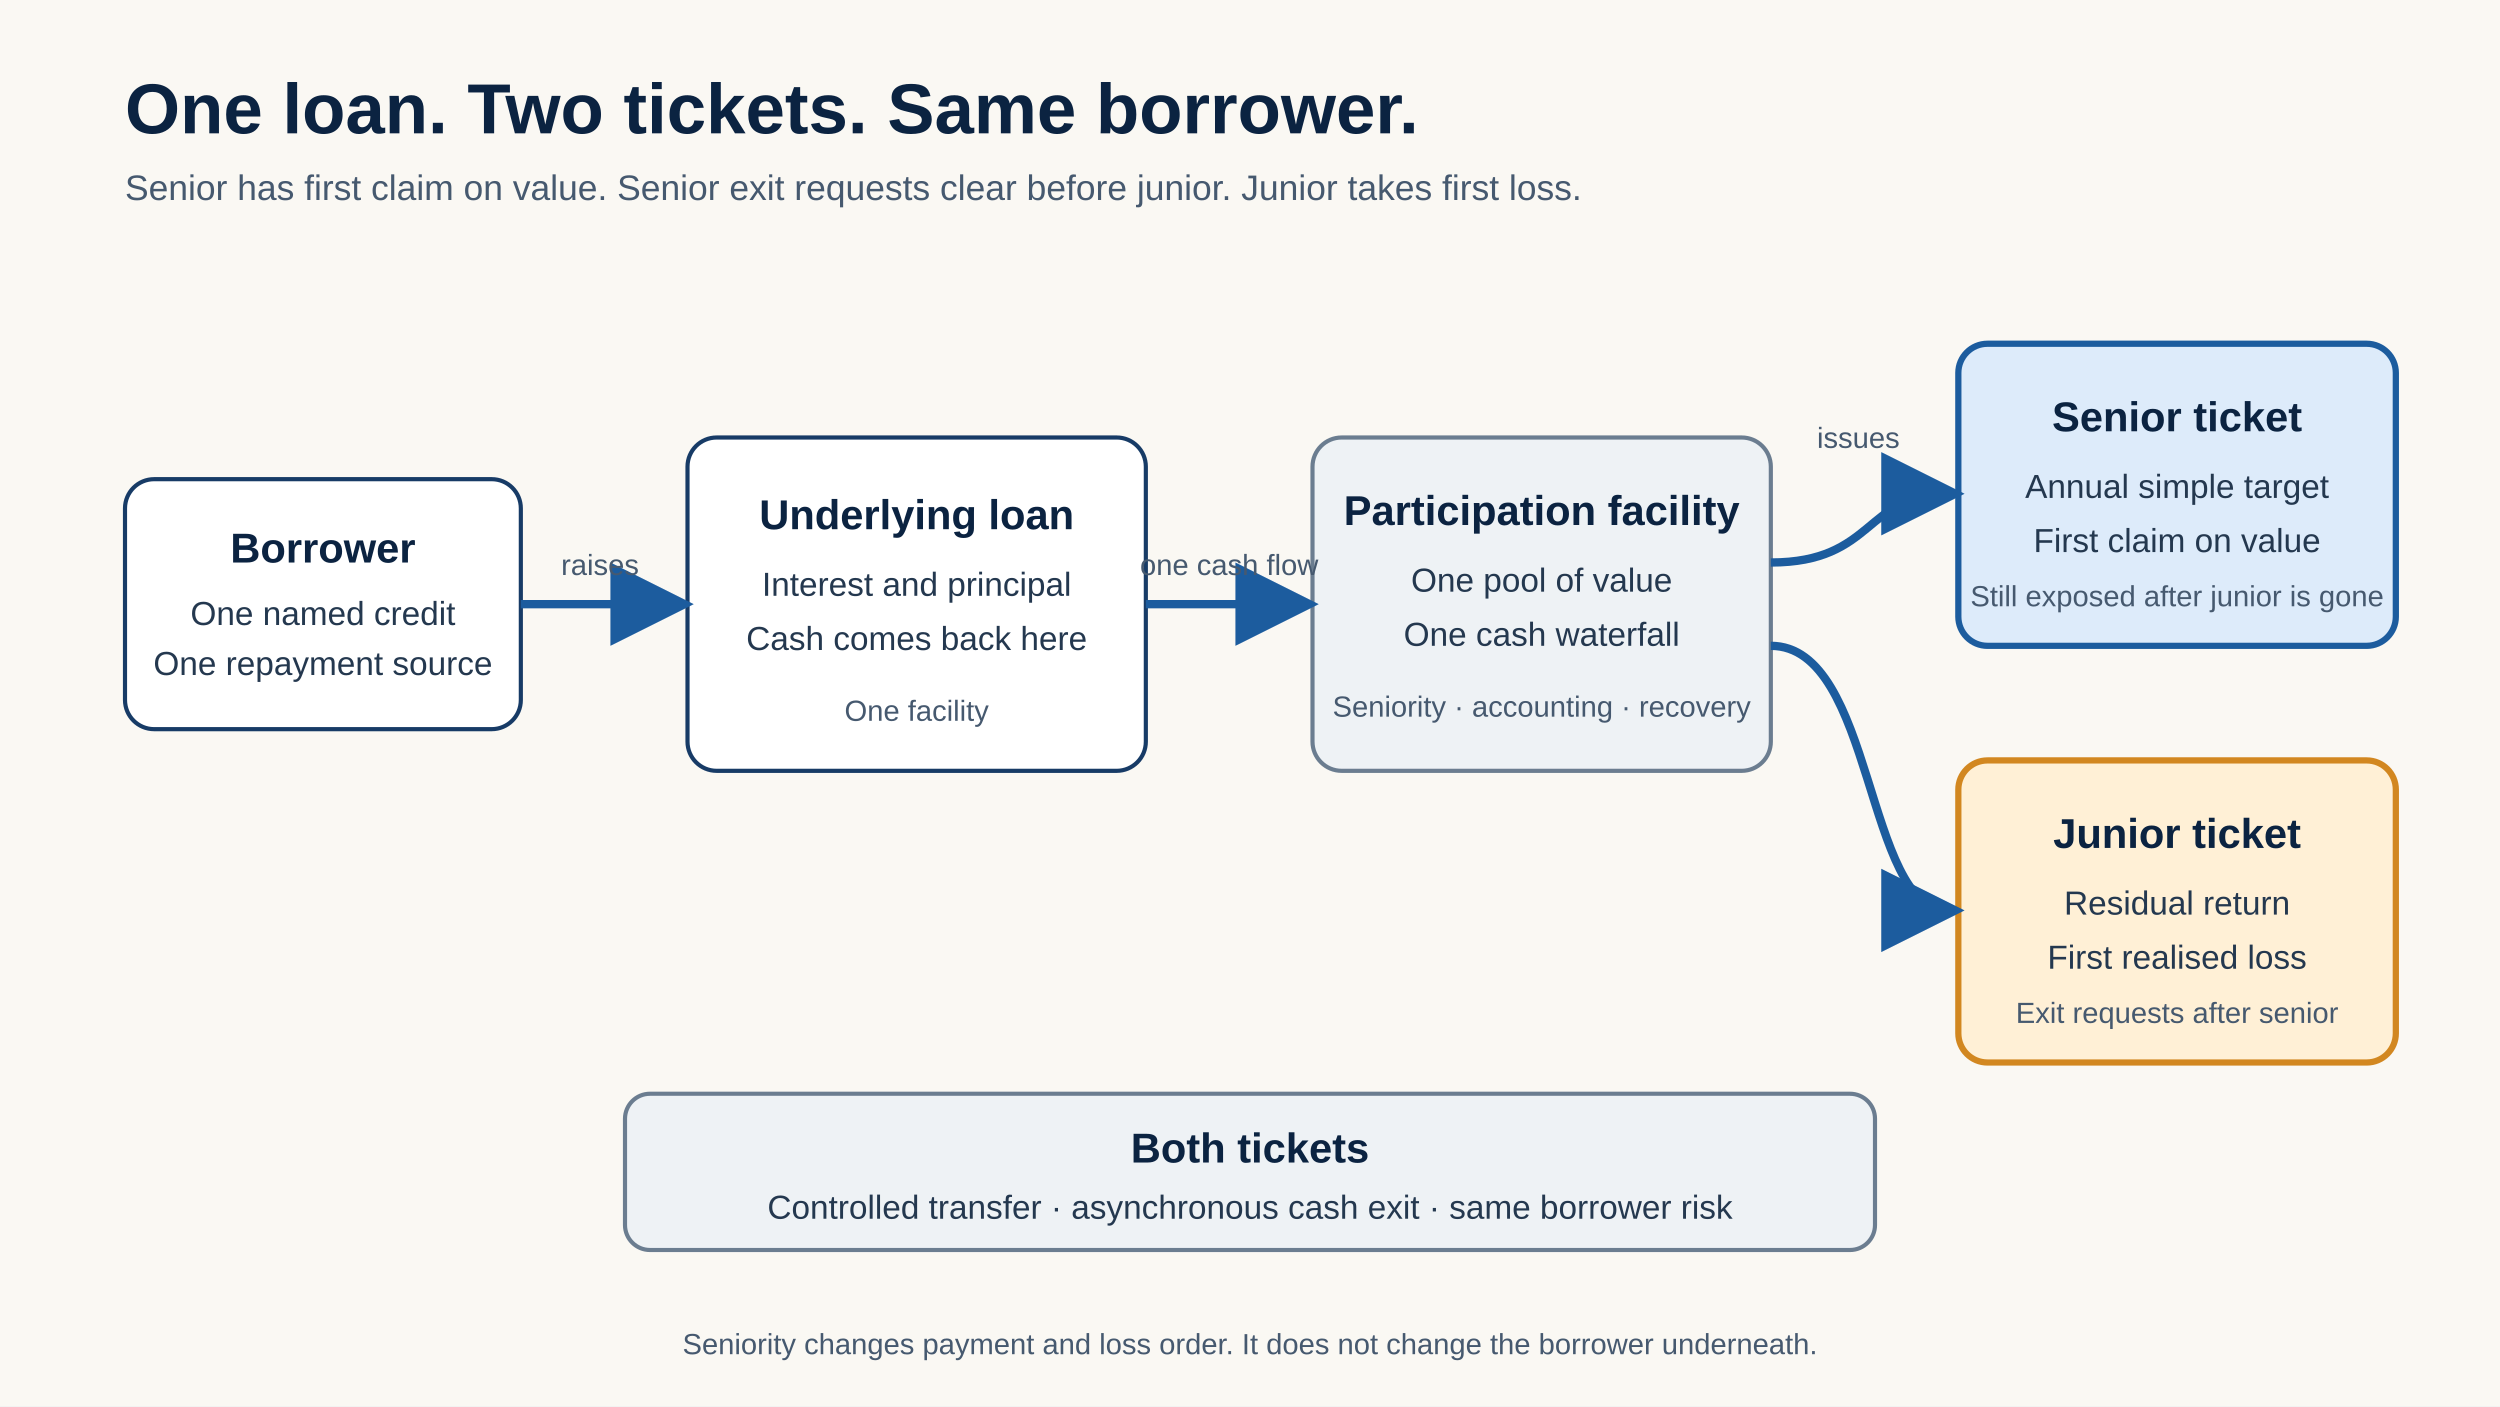
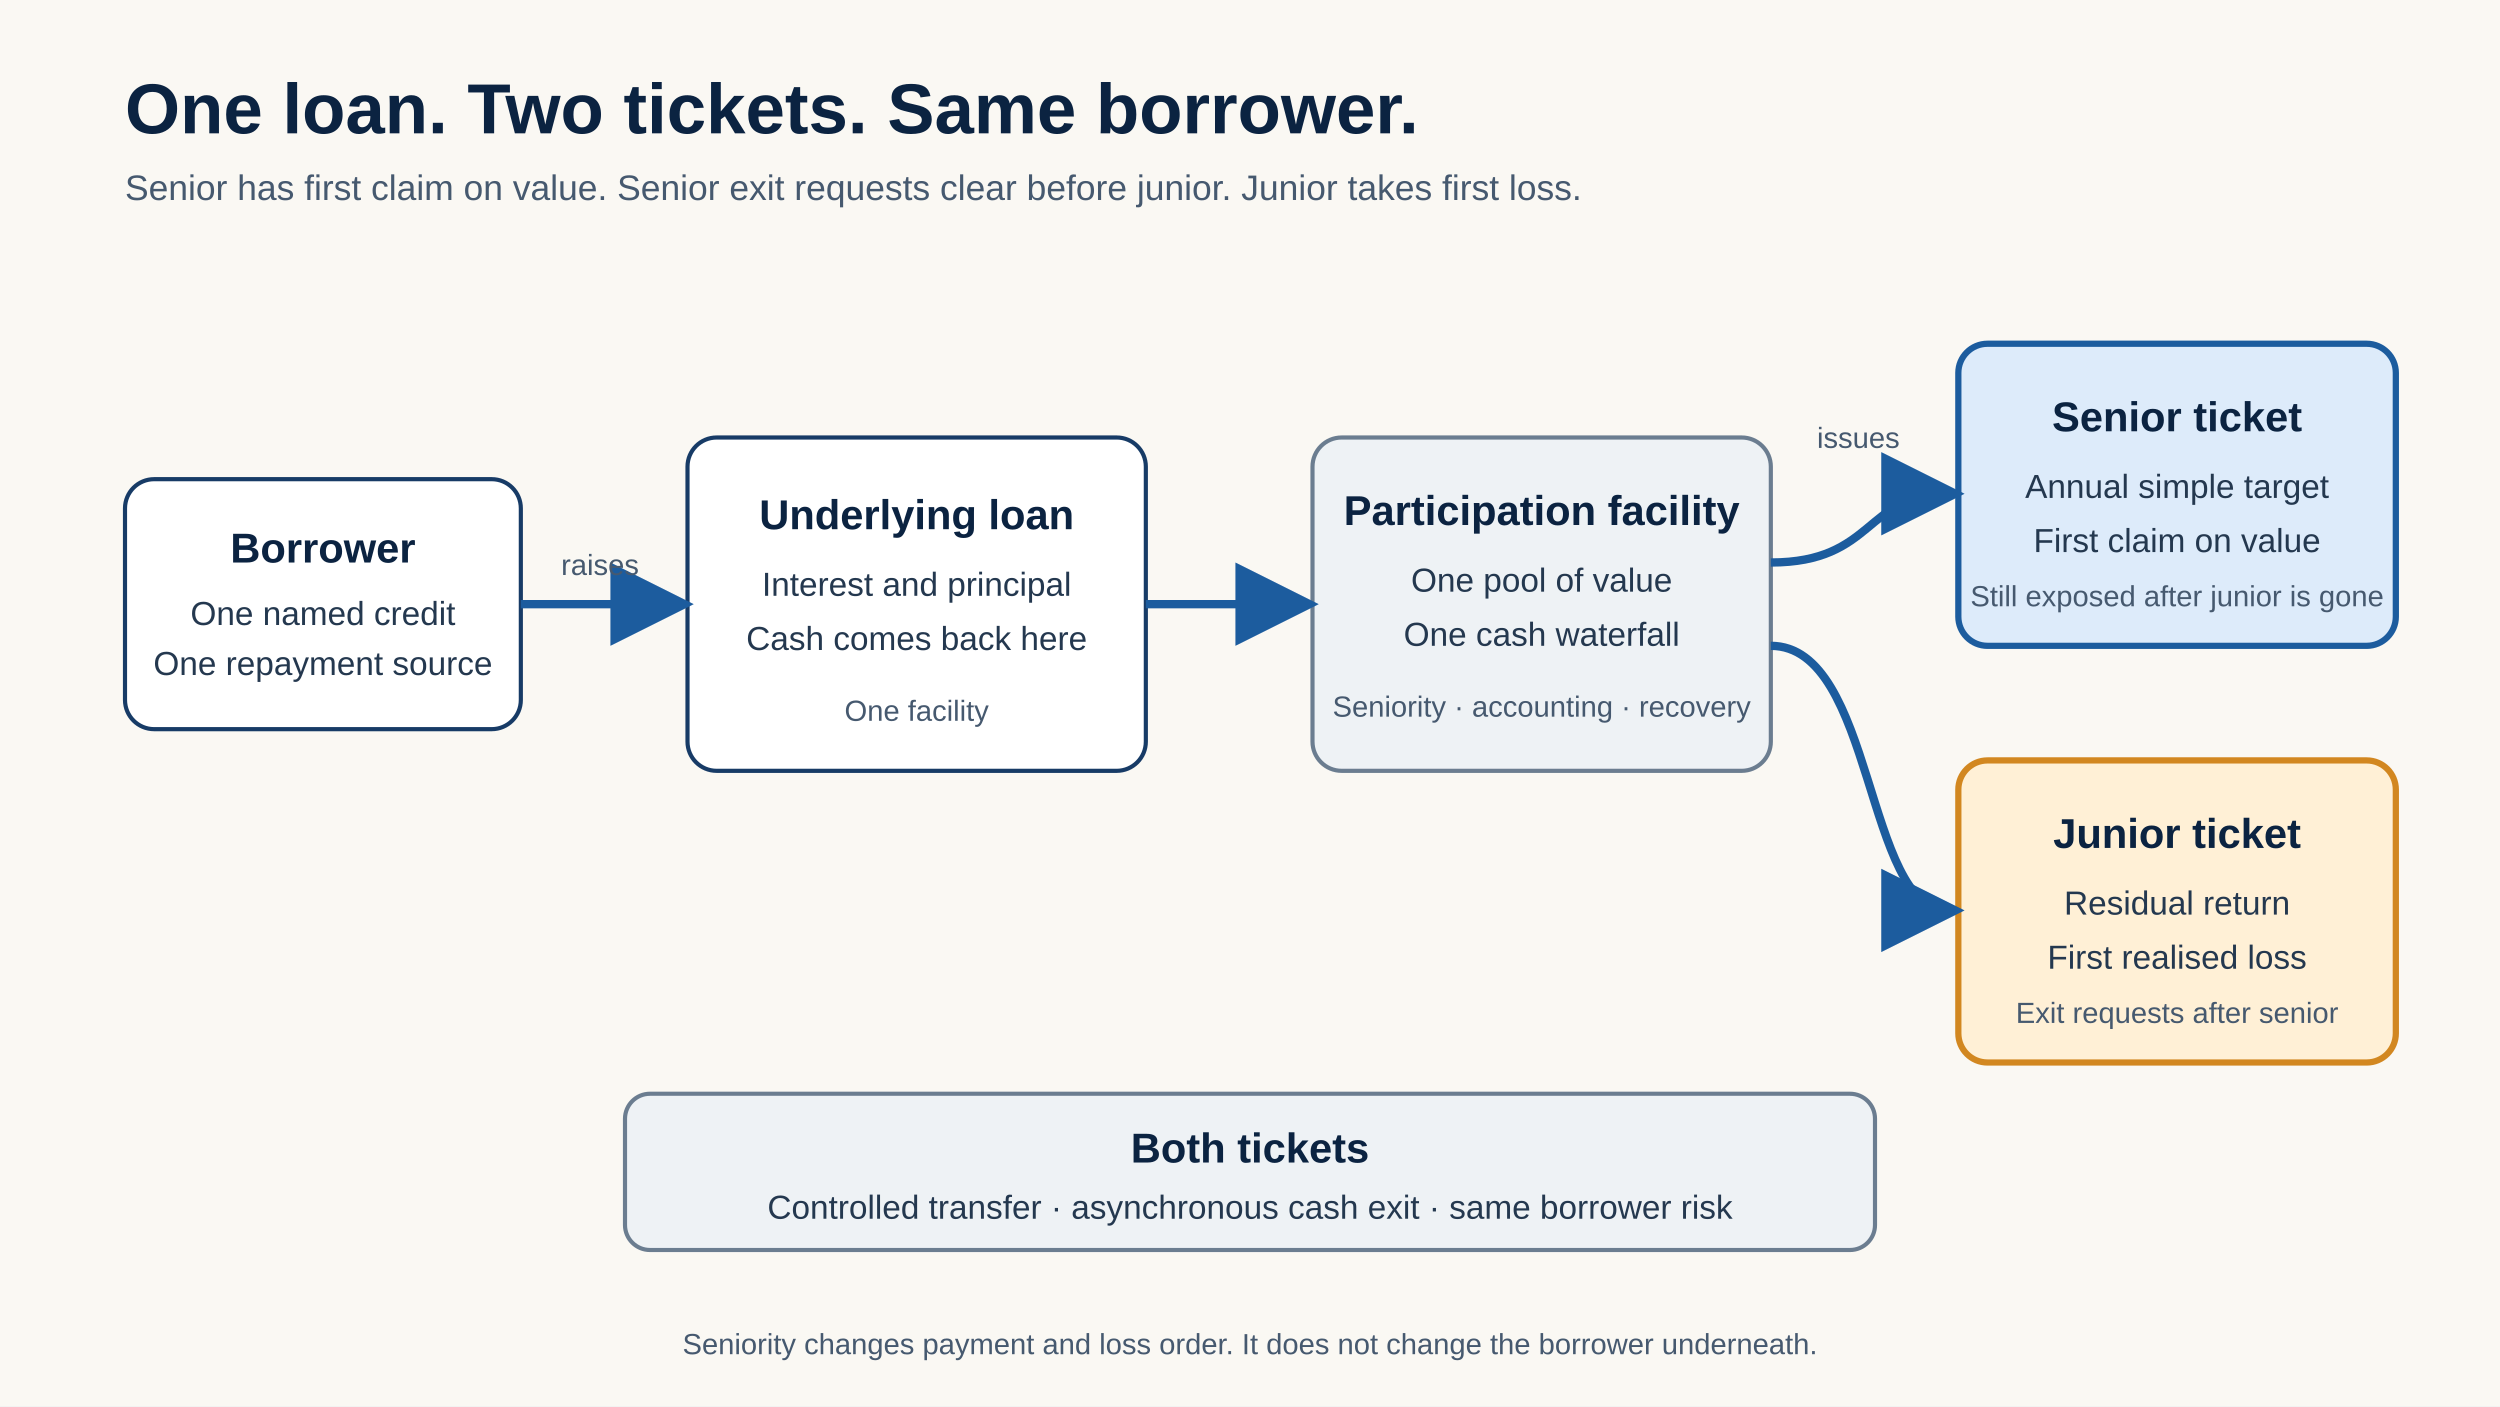
<svg xmlns="http://www.w3.org/2000/svg" viewBox="0 0 1200 675" role="img" aria-labelledby="title desc">
  <defs>
    <marker id="arrow" markerWidth="10" markerHeight="10" refX="8" refY="5" orient="auto">
      <path d="M0 0L10 5L0 10Z" fill="#1c5c9e" />
    </marker>
    <style>
      .title{font:700 34px Arial,sans-serif;fill:#0b2341}.sub{font:400 17px Arial,sans-serif;fill:#46596f}
      .h{font:700 20px Arial,sans-serif;fill:#0b2341}.t{font:400 16px Arial,sans-serif;fill:#24384f}
      .small{font:400 14px Arial,sans-serif;fill:#46596f}.line{stroke:#1c5c9e;stroke-width:4;fill:none;marker-end:url(#arrow)}
      .box{fill:#fff;stroke:#173b66;stroke-width:2}.senior{fill:#ddebfa;stroke:#1c5c9e;stroke-width:3}
      .junior{fill:#fff0d6;stroke:#d28720;stroke-width:3}.neutral{fill:#eef2f5;stroke:#6b7d90;stroke-width:2}
    </style>
  </defs>
  <rect width="1200" height="675" fill="#faf8f3" />
  <text class="title" x="60" y="64">One loan. Two tickets. Same borrower.</text>
  <text class="sub" x="60" y="96">Senior has first claim on value. Senior exit requests clear before junior. Junior takes first loss.</text>
  <rect class="box" x="60" y="230" width="190" height="120" rx="14" />
  <text class="h" x="155" y="270" text-anchor="middle">Borrower</text>
  <text class="t" x="155" y="300" text-anchor="middle">One named credit</text>
  <text class="t" x="155" y="324" text-anchor="middle">One repayment source</text>
  <rect class="box" x="330" y="210" width="220" height="160" rx="14" />
  <text class="h" x="440" y="254" text-anchor="middle">Underlying loan</text>
  <text class="t" x="440" y="286" text-anchor="middle">Interest and principal</text>
  <text class="t" x="440" y="312" text-anchor="middle">Cash comes back here</text>
  <text class="small" x="440" y="346" text-anchor="middle">One facility</text>
  <rect class="neutral" x="630" y="210" width="220" height="160" rx="14" />
  <text class="h" x="740" y="252" text-anchor="middle">Participation facility</text>
  <text class="t" x="740" y="284" text-anchor="middle">One pool of value</text>
  <text class="t" x="740" y="310" text-anchor="middle">One cash waterfall</text>
  <text class="small" x="740" y="344" text-anchor="middle">Seniority · accounting · recovery</text>
  <rect class="senior" x="940" y="165" width="210" height="145" rx="14" />
  <text class="h" x="1045" y="207" text-anchor="middle">Senior ticket</text>
  <text class="t" x="1045" y="239" text-anchor="middle">Annual simple target</text>
  <text class="t" x="1045" y="265" text-anchor="middle">First claim on value</text>
  <text class="small" x="1045" y="291" text-anchor="middle">Still exposed after junior is gone</text>
  <rect class="junior" x="940" y="365" width="210" height="145" rx="14" />
  <text class="h" x="1045" y="407" text-anchor="middle">Junior ticket</text>
  <text class="t" x="1045" y="439" text-anchor="middle">Residual return</text>
  <text class="t" x="1045" y="465" text-anchor="middle">First realised loss</text>
  <text class="small" x="1045" y="491" text-anchor="middle">Exit requests after senior</text>
  <path class="line" d="M250 290H325" />
  <path class="line" d="M550 290H625" />
  <path class="line" d="M850 270C900 270 895 237 935 237" />
  <path class="line" d="M850 310C900 310 895 437 935 437" />
  <text class="small" x="288" y="276" text-anchor="middle">raises</text>
-   <text class="small" x="590" y="276" text-anchor="middle">one cash flow</text>
  <text class="small" x="892" y="215" text-anchor="middle">issues</text>
  <rect class="neutral" x="300" y="525" width="600" height="75" rx="12" />
  <text class="h" x="600" y="558" text-anchor="middle">Both tickets</text>
  <text class="t" x="600" y="585" text-anchor="middle">Controlled transfer · asynchronous cash exit · same borrower risk</text>
  <text class="small" x="600" y="650" text-anchor="middle">Seniority changes payment and loss order. It does not change the borrower underneath.</text>
</svg>
